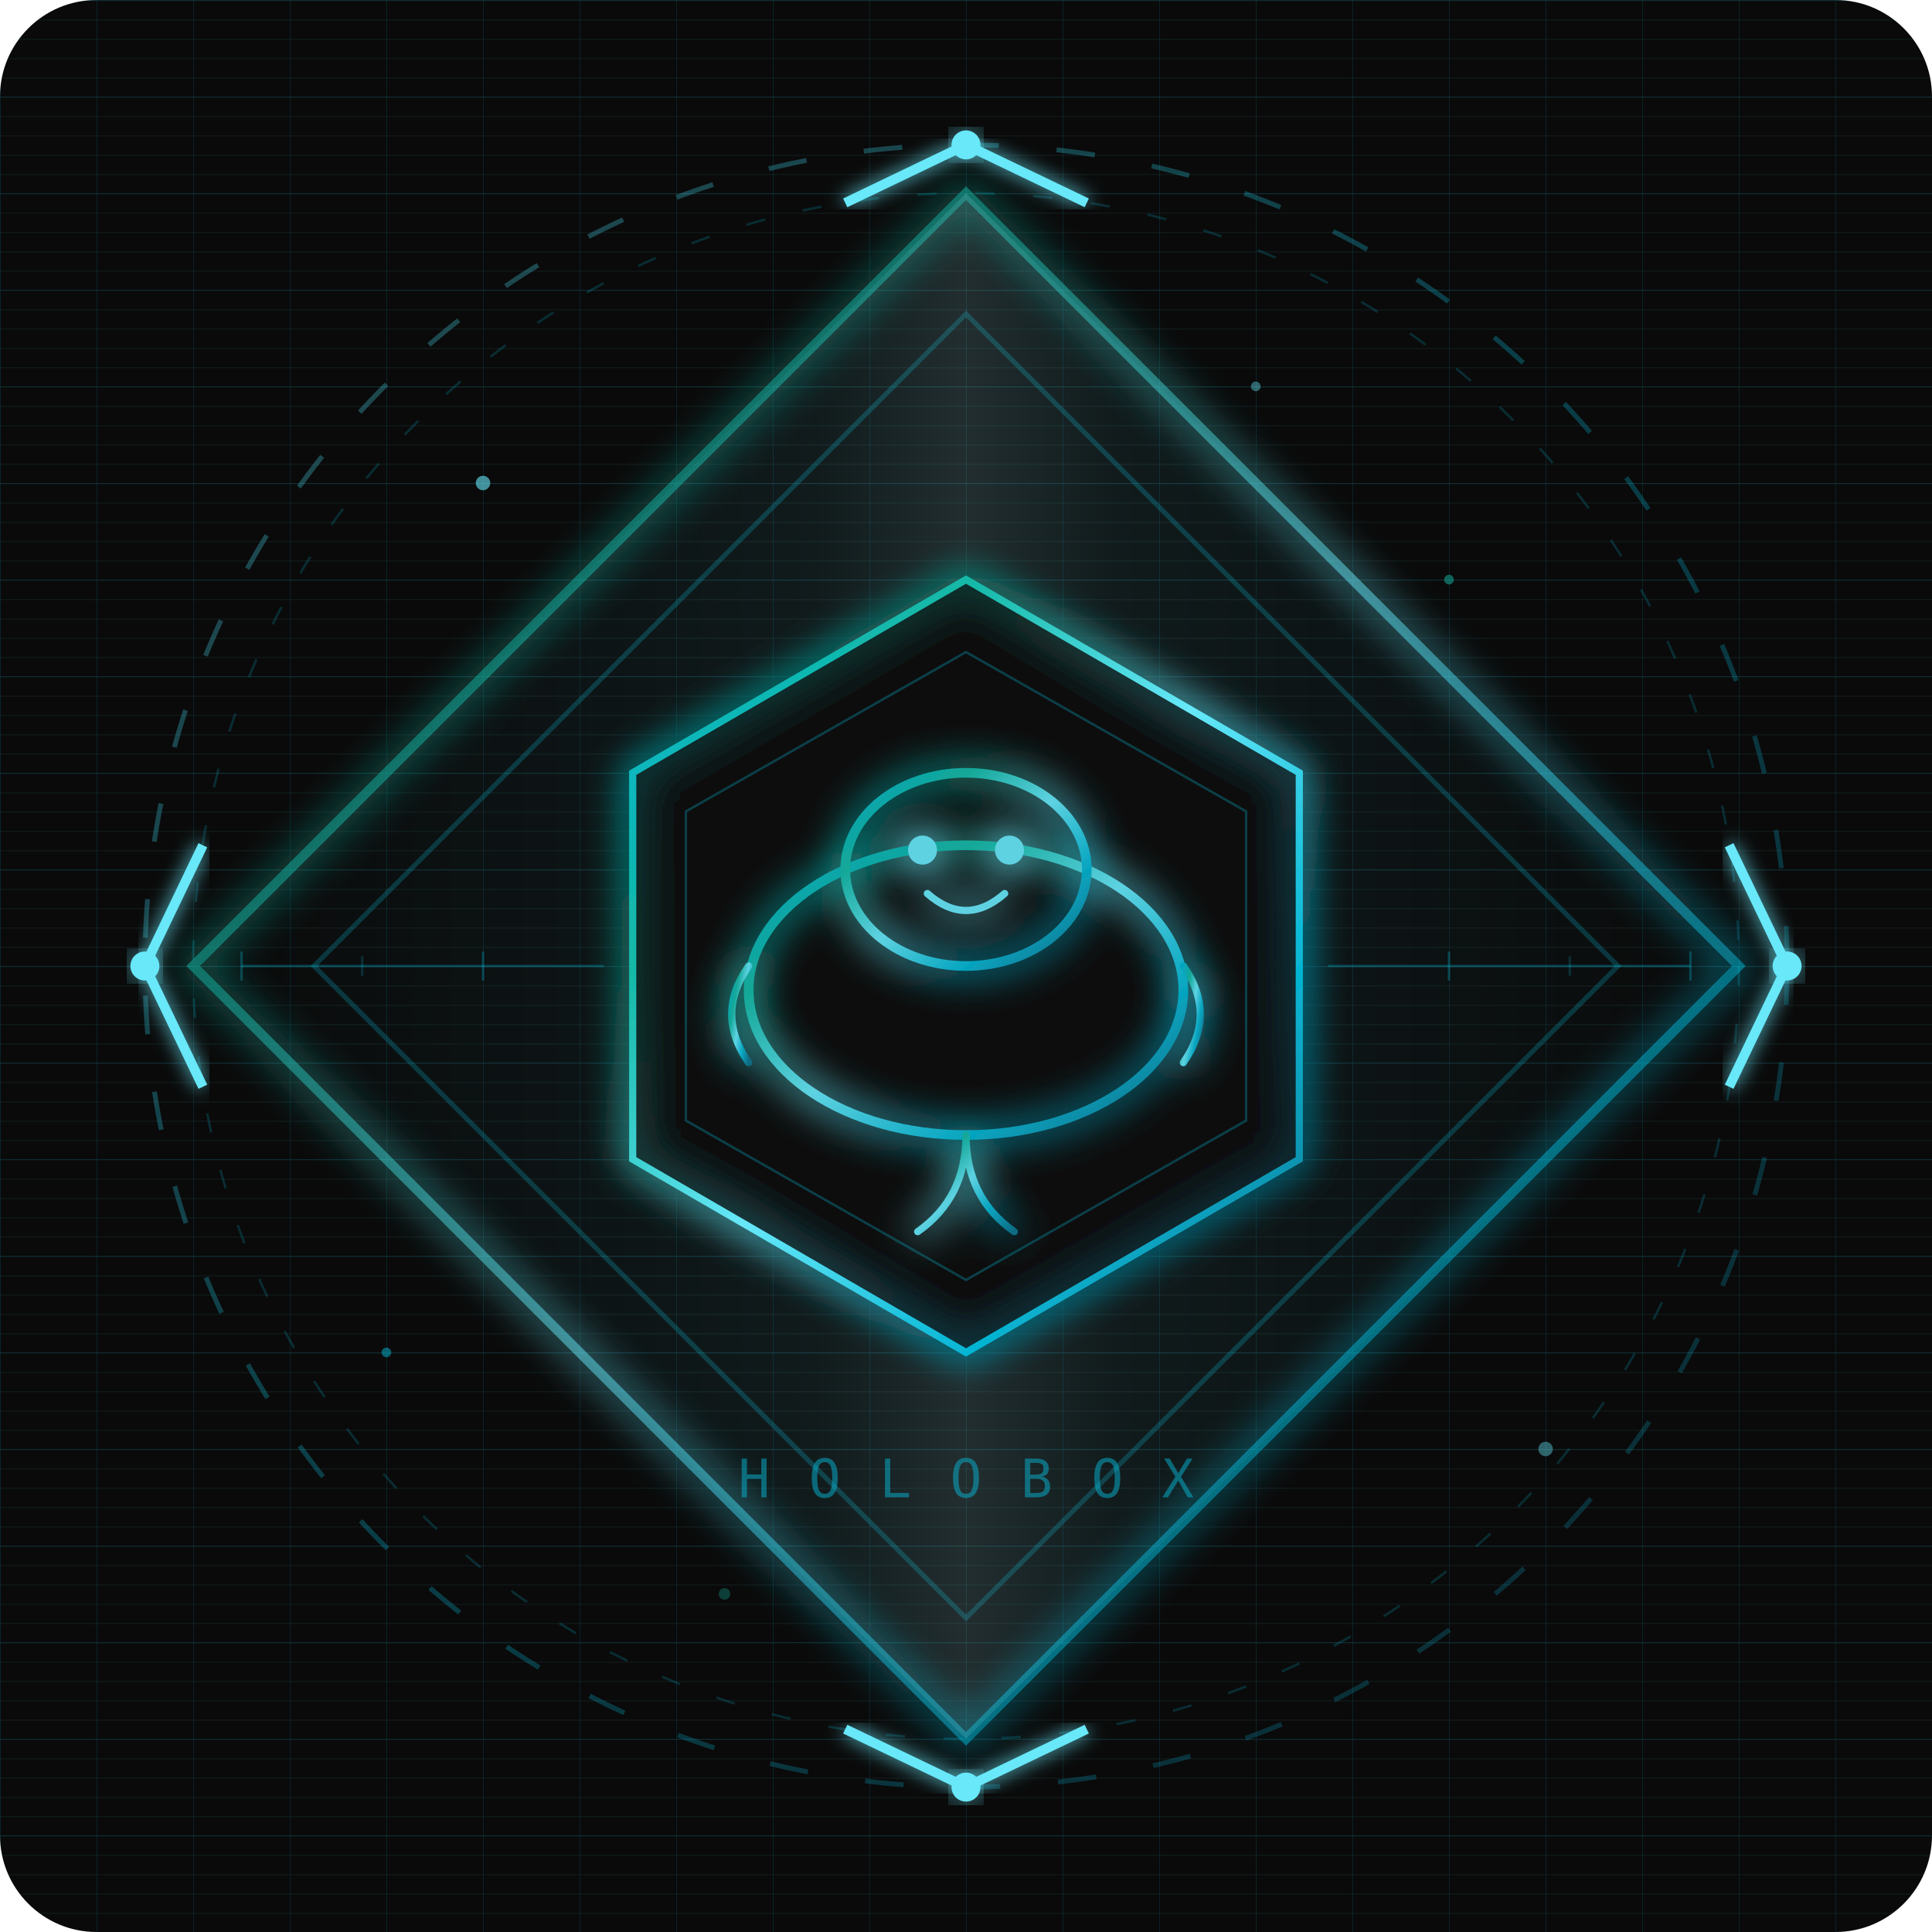
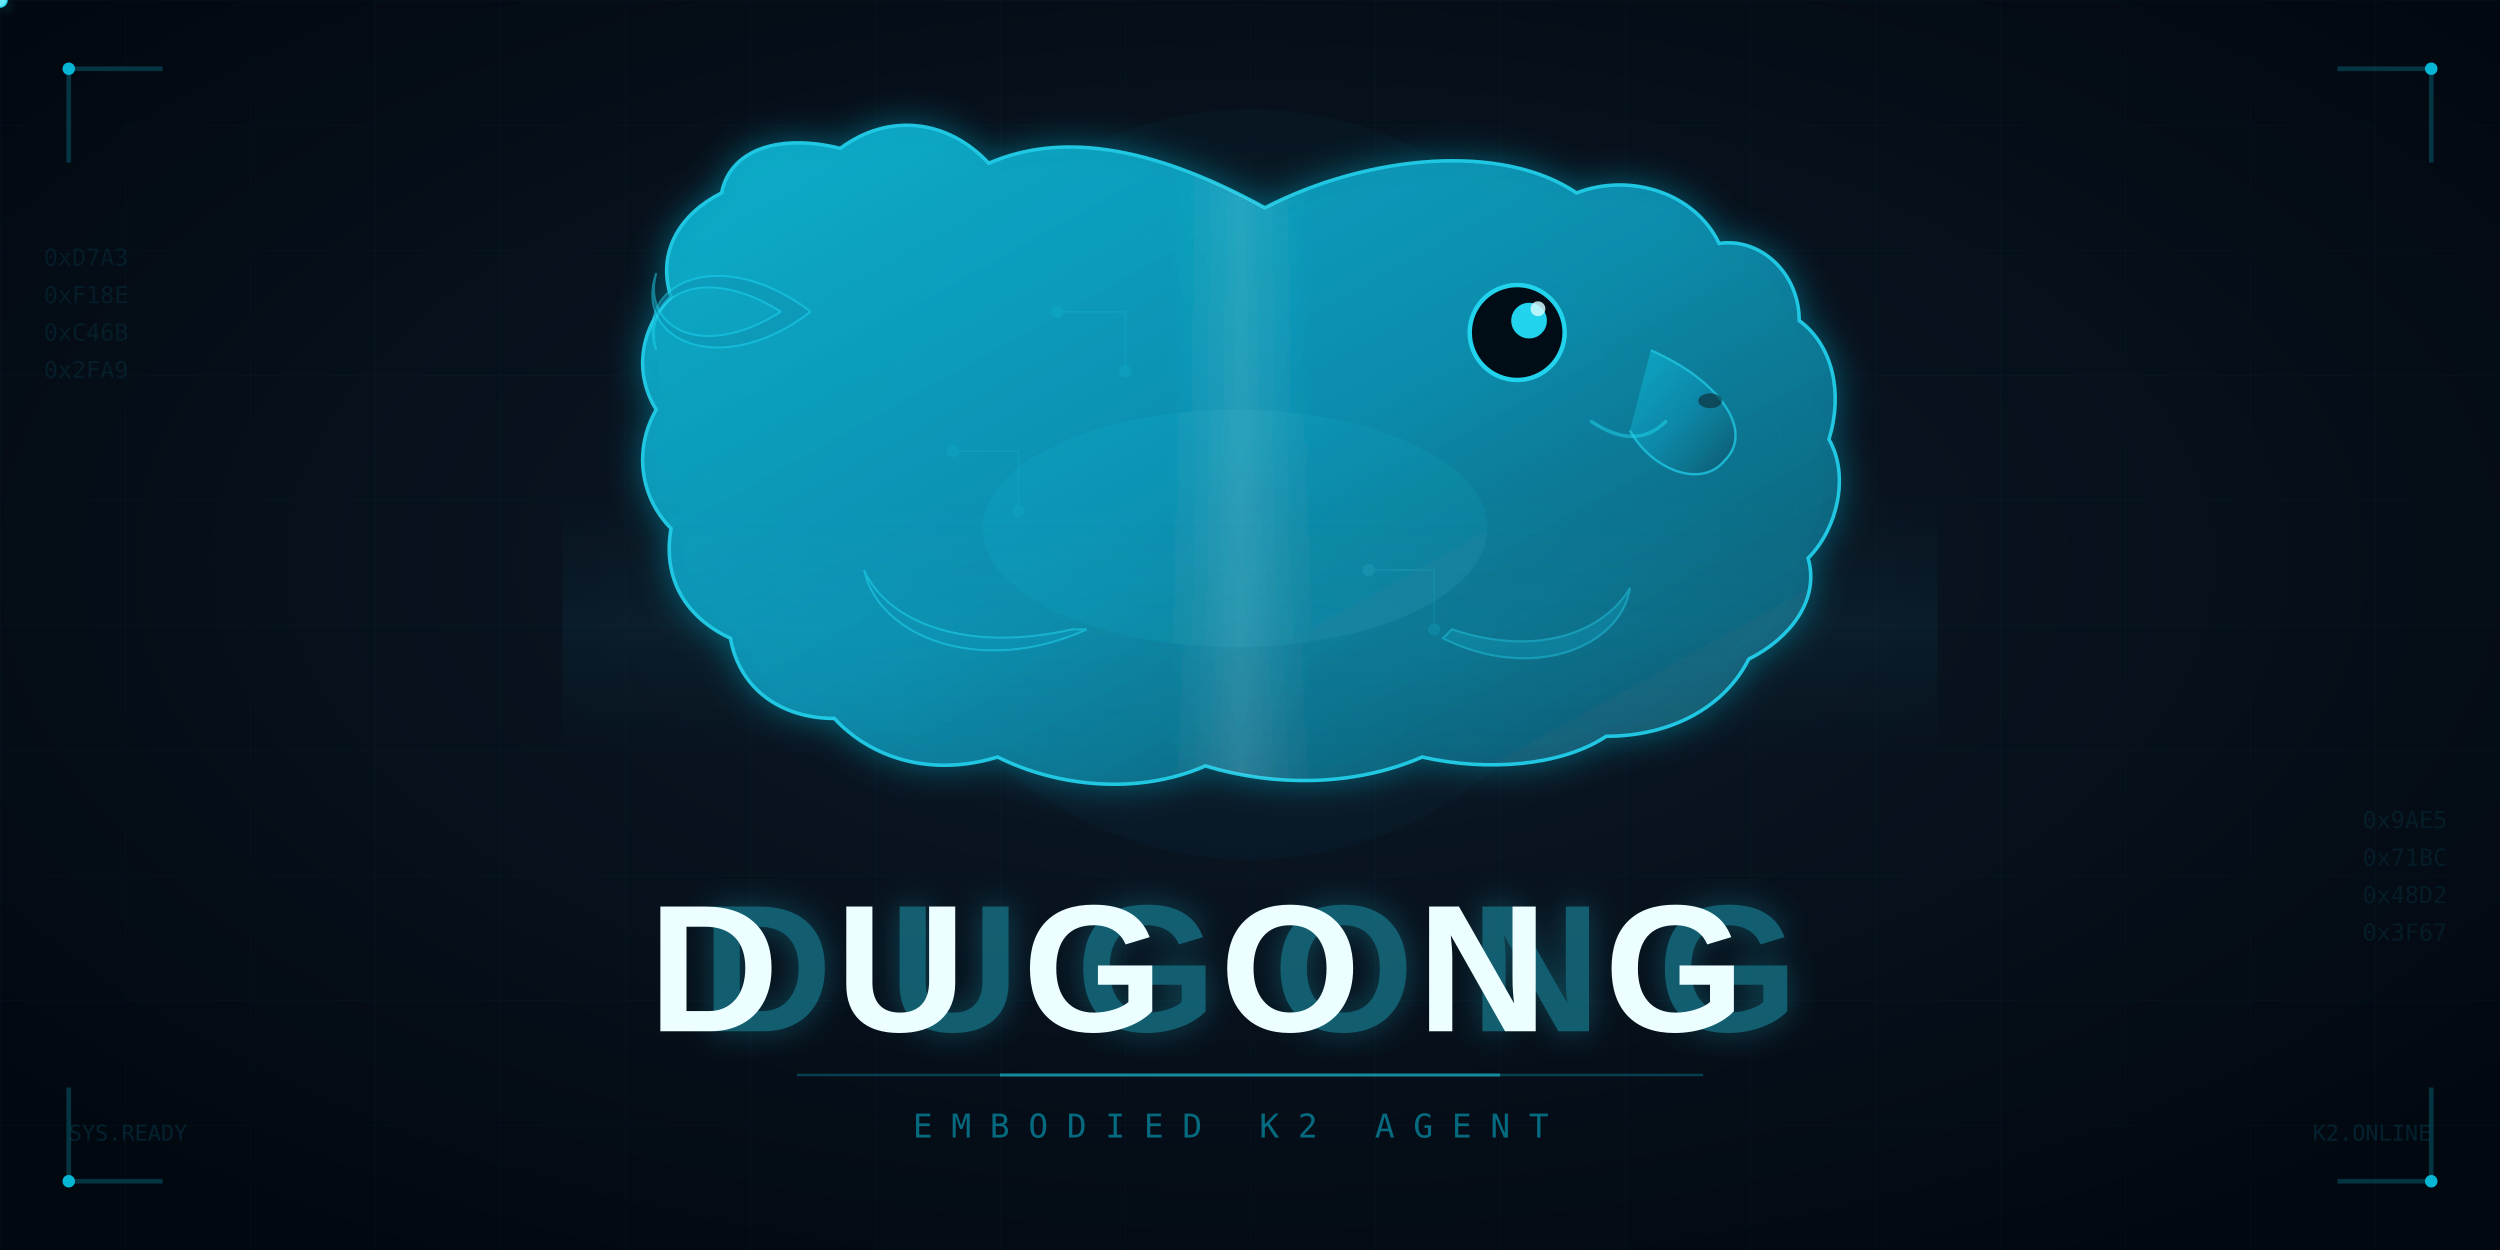
- <svg xmlns="http://www.w3.org/2000/svg" viewBox="0 0 400 400" width="400" height="400">
+ <svg xmlns="http://www.w3.org/2000/svg" viewBox="0 0 800 400" width="800" height="400">
  <defs>
-     <linearGradient id="holoGrad" x1="0%" y1="0%" x2="100%" y2="100%">
-       <stop offset="0%" stop-color="#06B6D4" />
-       <stop offset="25%" stop-color="#14B8A6" />
-       <stop offset="50%" stop-color="#67E8F9" />
-       <stop offset="75%" stop-color="#06B6D4" />
-       <stop offset="100%" stop-color="#0E7490" />
+     <radialGradient id="bgGrad" cx="50%" cy="45%" r="65%">
+       <stop offset="0%" stop-color="#0d1b2a" />
+       <stop offset="100%" stop-color="#020810" />
+     </radialGradient>
+     <linearGradient id="bodyGrad" x1="0%" y1="0%" x2="100%" y2="100%">
+       <stop offset="0%" stop-color="#06b6d4">
+         <animate attributeName="stop-color" values="#06b6d4;#14b8a6;#22d3ee;#06b6d4" dur="5s" repeatCount="indefinite" />
+       </stop>
+       <stop offset="50%" stop-color="#0891b2">
+         <animate attributeName="stop-color" values="#0891b2;#0d9488;#06b6d4;#0891b2" dur="5s" repeatCount="indefinite" />
+       </stop>
+       <stop offset="100%" stop-color="#164e63">
+         <animate attributeName="stop-color" values="#164e63;#115e59;#0e7490;#164e63" dur="5s" repeatCount="indefinite" />
+       </stop>
    </linearGradient>
-     <filter id="glow">
-       <feGaussianBlur stdDeviation="4" result="blur" />
+     <filter id="glow" x="-40%" y="-40%" width="180%" height="180%">
+       <feGaussianBlur stdDeviation="3" result="blur" />
+       <feComposite in="SourceGraphic" in2="blur" operator="over" />
+     </filter>
+     <filter id="outerGlow" x="-30%" y="-30%" width="160%" height="160%">
+       <feGaussianBlur stdDeviation="6" result="blur" />
+       <feFlood flood-color="#06b6d4" flood-opacity="0.5" result="color" />
+       <feComposite in="color" in2="blur" operator="in" result="glowLayer" />
      <feMerge>
-         <feMergeNode in="blur" />
-         <feMergeNode in="blur" />
+         <feMergeNode in="glowLayer" />
        <feMergeNode in="SourceGraphic" />
      </feMerge>
    </filter>
-     <filter id="outerGlow">
-       <feGaussianBlur stdDeviation="8" result="blur" />
+     <filter id="textGlow" x="-20%" y="-20%" width="140%" height="140%">
+       <feGaussianBlur stdDeviation="5" result="blur" />
+       <feFlood flood-color="#22d3ee" flood-opacity="0.7" result="color" />
+       <feComposite in="color" in2="blur" operator="in" result="glowLayer" />
      <feMerge>
-         <feMergeNode in="blur" />
+         <feMergeNode in="glowLayer" />
        <feMergeNode in="SourceGraphic" />
      </feMerge>
    </filter>
-     <filter id="softGlow">
-       <feGaussianBlur stdDeviation="2" result="blur" />
-       <feMerge>
-         <feMergeNode in="blur" />
-         <feMergeNode in="SourceGraphic" />
-       </feMerge>
-     </filter>
-     <pattern id="grid" width="20" height="20" patternUnits="userSpaceOnUse">
-       <path d="M 20 0 L 0 0 0 20" fill="none" stroke="#06B6D4" stroke-width="0.3" opacity="0.15" />
+     <linearGradient id="shimmer" x1="0" y1="0" x2="1" y2="0">
+       <stop offset="0%" stop-color="white" stop-opacity="0" />
+       <stop offset="44%" stop-color="white" stop-opacity="0" />
+       <stop offset="50%" stop-color="white" stop-opacity="0.12" />
+       <stop offset="56%" stop-color="white" stop-opacity="0" />
+       <stop offset="100%" stop-color="white" stop-opacity="0" />
+       <animateTransform attributeName="gradientTransform" type="translate" from="-1.5 0" to="2.5 0" dur="4s" repeatCount="indefinite" />
+     </linearGradient>
+     <linearGradient id="scanGrad" x1="0" y1="0" x2="0" y2="1">
+       <stop offset="0%" stop-color="#22d3ee" stop-opacity="0" />
+       <stop offset="40%" stop-color="#22d3ee" stop-opacity="0" />
+       <stop offset="50%" stop-color="#22d3ee" stop-opacity="0.25" />
+       <stop offset="60%" stop-color="#22d3ee" stop-opacity="0" />
+       <stop offset="100%" stop-color="#22d3ee" stop-opacity="0" />
+     </linearGradient>
+     <path id="orbit" d="M295,160 a105,55 0 1,1 210,0 a105,55 0 1,1 -210,0" fill="none" />
+     <pattern id="grid" width="40" height="40" patternUnits="userSpaceOnUse">
+       <path d="M 40 0 L 0 0 0 40" fill="none" stroke="#06b6d4" stroke-width="0.3" opacity="0.12" />
    </pattern>
-     <pattern id="scanlines" width="4" height="4" patternUnits="userSpaceOnUse">
-       <line x1="0" y1="0" x2="4" y2="0" stroke="#67E8F9" stroke-width="0.5" opacity="0.06" />
-     </pattern>
-     <linearGradient id="shimmer" x1="0%" y1="0%" x2="100%" y2="0%">
-       <stop offset="0%" stop-color="#06B6D4" stop-opacity="0" />
-       <stop offset="40%" stop-color="#67E8F9" stop-opacity="0.15" />
-       <stop offset="50%" stop-color="#A5F3FC" stop-opacity="0.3" />
-       <stop offset="60%" stop-color="#67E8F9" stop-opacity="0.15" />
-       <stop offset="100%" stop-color="#06B6D4" stop-opacity="0" />
-       <animate attributeName="x1" values="-100%;100%" dur="3s" repeatCount="indefinite" />
-       <animate attributeName="x2" values="0%;200%" dur="3s" repeatCount="indefinite" />
-     </linearGradient>
-     <clipPath id="diamondClip">
-       <polygon points="200,30 370,200 200,370 30,200" />
-     </clipPath>
-     <linearGradient id="ringGrad" x1="0%" y1="0%" x2="100%" y2="100%">
-       <stop offset="0%" stop-color="#67E8F9" />
-       <stop offset="50%" stop-color="#06B6D4" />
-       <stop offset="100%" stop-color="#0E7490" />
-     </linearGradient>
  </defs>
-   <rect width="400" height="400" fill="#0A0A0A" rx="20" />
-   <rect width="400" height="400" fill="url(#grid)" rx="20" />
-   <rect width="400" height="400" fill="url(#scanlines)" rx="20" />
-   <circle cx="200" cy="200" r="170" fill="none" stroke="url(#ringGrad)" stroke-width="1" opacity="0.3" stroke-dasharray="8 12">
-     <animateTransform attributeName="transform" type="rotate" values="0 200 200;360 200 200" dur="30s" repeatCount="indefinite" />
-   </circle>
-   <circle cx="200" cy="200" r="160" fill="none" stroke="#06B6D4" stroke-width="0.5" opacity="0.2" stroke-dasharray="4 8">
-     <animateTransform attributeName="transform" type="rotate" values="360 200 200;0 200 200" dur="20s" repeatCount="indefinite" />
-   </circle>
-   <polygon points="200,40 360,200 200,360 40,200" fill="none" stroke="url(#holoGrad)" stroke-width="2" opacity="0.6" filter="url(#glow)" />
-   <polygon points="200,65 335,200 200,335 65,200" fill="none" stroke="#06B6D4" stroke-width="1" opacity="0.25" />
-   <path d="M 175,42 L 200,30 L 225,42" fill="none" stroke="#67E8F9" stroke-width="2" filter="url(#softGlow)" />
-   <path d="M 358,175 L 370,200 L 358,225" fill="none" stroke="#67E8F9" stroke-width="2" filter="url(#softGlow)" />
-   <path d="M 225,358 L 200,370 L 175,358" fill="none" stroke="#67E8F9" stroke-width="2" filter="url(#softGlow)" />
-   <path d="M 42,225 L 30,200 L 42,175" fill="none" stroke="#67E8F9" stroke-width="2" filter="url(#softGlow)" />
-   <circle cx="200" cy="30" r="3" fill="#67E8F9" filter="url(#glow)">
-     <animate attributeName="opacity" values="1;0.3;1" dur="2s" repeatCount="indefinite" />
-   </circle>
-   <circle cx="370" cy="200" r="3" fill="#67E8F9" filter="url(#glow)">
-     <animate attributeName="opacity" values="1;0.3;1" dur="2s" begin="0.5s" repeatCount="indefinite" />
-   </circle>
-   <circle cx="200" cy="370" r="3" fill="#67E8F9" filter="url(#glow)">
-     <animate attributeName="opacity" values="1;0.3;1" dur="2s" begin="1s" repeatCount="indefinite" />
-   </circle>
-   <circle cx="30" cy="200" r="3" fill="#67E8F9" filter="url(#glow)">
-     <animate attributeName="opacity" values="1;0.3;1" dur="2s" begin="1.5s" repeatCount="indefinite" />
-   </circle>
-   <polygon points="200,40 360,200 200,360 40,200" fill="url(#shimmer)" opacity="0.5" />
-   <polygon points="200,120 269,160 269,240 200,280 131,240 131,160" fill="#0A0A0A" fill-opacity="0.8" stroke="url(#holoGrad)" stroke-width="1.5" filter="url(#glow)" />
-   <polygon points="200,135 258,168 258,232 200,265 142,232 142,168" fill="none" stroke="#06B6D4" stroke-width="0.5" opacity="0.3" />
-   <g filter="url(#glow)" opacity="0.9">
-     <ellipse cx="200" cy="205" rx="45" ry="30" fill="none" stroke="url(#holoGrad)" stroke-width="2" />
-     <ellipse cx="200" cy="180" rx="25" ry="20" fill="none" stroke="url(#holoGrad)" stroke-width="2" />
-     <circle cx="191" cy="176" r="3" fill="#67E8F9">
-       <animate attributeName="opacity" values="1;0.6;1" dur="3s" repeatCount="indefinite" />
-     </circle>
-     <circle cx="209" cy="176" r="3" fill="#67E8F9">
-       <animate attributeName="opacity" values="1;0.6;1" dur="3s" repeatCount="indefinite" />
-     </circle>
-     <path d="M 192,185 Q 200,192 208,185" fill="none" stroke="#67E8F9" stroke-width="1.5" stroke-linecap="round" />
-     <path d="M 155,200 Q 148,210 155,220" fill="none" stroke="url(#holoGrad)" stroke-width="1.5" stroke-linecap="round" />
-     <path d="M 245,200 Q 252,210 245,220" fill="none" stroke="url(#holoGrad)" stroke-width="1.5" stroke-linecap="round" />
-     <path d="M 200,235 Q 200,248 190,255 M 200,235 Q 200,248 210,255" fill="none" stroke="url(#holoGrad)" stroke-width="1.5" stroke-linecap="round" />
-   </g>
-   <circle cx="100" cy="100" r="1.5" fill="#67E8F9" opacity="0.6">
-     <animate attributeName="cy" values="100;90;100" dur="4s" repeatCount="indefinite" />
-     <animate attributeName="opacity" values="0.6;0.2;0.6" dur="4s" repeatCount="indefinite" />
-   </circle>
-   <circle cx="300" cy="120" r="1" fill="#14B8A6" opacity="0.5">
-     <animate attributeName="cy" values="120;108;120" dur="3.5s" repeatCount="indefinite" />
-     <animate attributeName="opacity" values="0.5;0.1;0.5" dur="3.5s" repeatCount="indefinite" />
-   </circle>
-   <circle cx="320" cy="300" r="1.5" fill="#67E8F9" opacity="0.4">
-     <animate attributeName="cy" values="300;288;300" dur="5s" repeatCount="indefinite" />
-     <animate attributeName="opacity" values="0.4;0.1;0.4" dur="5s" repeatCount="indefinite" />
-   </circle>
-   <circle cx="80" cy="280" r="1" fill="#06B6D4" opacity="0.5">
-     <animate attributeName="cy" values="280;270;280" dur="3s" repeatCount="indefinite" />
-     <animate attributeName="opacity" values="0.5;0.15;0.5" dur="3s" repeatCount="indefinite" />
-   </circle>
-   <circle cx="150" cy="330" r="1.2" fill="#14B8A6" opacity="0.3">
-     <animate attributeName="cy" values="330;320;330" dur="4.5s" repeatCount="indefinite" />
-     <animate attributeName="opacity" values="0.3;0.08;0.3" dur="4.5s" repeatCount="indefinite" />
-   </circle>
-   <circle cx="260" cy="80" r="1" fill="#67E8F9" opacity="0.4">
-     <animate attributeName="cy" values="80;70;80" dur="3.8s" repeatCount="indefinite" />
-     <animate attributeName="opacity" values="0.4;0.1;0.4" dur="3.8s" repeatCount="indefinite" />
-   </circle>
-   <text x="200" y="310" text-anchor="middle" font-family="monospace" font-size="11" fill="#06B6D4" opacity="0.5" letter-spacing="8">HOLOBOX</text>
-   <line x1="50" y1="200" x2="125" y2="200" stroke="#06B6D4" stroke-width="0.5" opacity="0.3" />
-   <line x1="275" y1="200" x2="350" y2="200" stroke="#06B6D4" stroke-width="0.5" opacity="0.3" />
-   <line x1="50" y1="197" x2="50" y2="203" stroke="#06B6D4" stroke-width="0.5" opacity="0.3" />
-   <line x1="75" y1="198" x2="75" y2="202" stroke="#06B6D4" stroke-width="0.5" opacity="0.2" />
-   <line x1="100" y1="197" x2="100" y2="203" stroke="#06B6D4" stroke-width="0.5" opacity="0.3" />
-   <line x1="300" y1="197" x2="300" y2="203" stroke="#06B6D4" stroke-width="0.5" opacity="0.3" />
-   <line x1="325" y1="198" x2="325" y2="202" stroke="#06B6D4" stroke-width="0.5" opacity="0.2" />
-   <line x1="350" y1="197" x2="350" y2="203" stroke="#06B6D4" stroke-width="0.5" opacity="0.3" />
+   <rect width="800" height="400" fill="url(#bgGrad)" />
+   <rect width="800" height="400" fill="url(#grid)" opacity="0.5" />
+   <circle cx="400" cy="155" r="120" fill="#06b6d4" opacity="0.03">
+     <animate attributeName="r" values="100;130;100" dur="4s" repeatCount="indefinite" />
+     <animate attributeName="opacity" values="0.02;0.05;0.02" dur="4s" repeatCount="indefinite" />
+   </circle>
+   <ellipse cx="400" cy="160" rx="175" ry="85" fill="none" stroke="#22d3ee" stroke-width="0.7" stroke-dasharray="5 12" opacity="0.15">
+     <animateTransform attributeName="transform" type="rotate" from="0 400 160" to="360 400 160" dur="40s" repeatCount="indefinite" />
+   </ellipse>
+   <ellipse cx="400" cy="160" rx="160" ry="78" fill="none" stroke="#06b6d4" stroke-width="0.5" stroke-dasharray="3 9" opacity="0.1">
+     <animateTransform attributeName="transform" type="rotate" from="360 400 160" to="0 400 160" dur="25s" repeatCount="indefinite" />
+   </ellipse>
+   <circle r="2.5" fill="#22d3ee" filter="url(#glow)">
+     <animateMotion dur="10s" repeatCount="indefinite">
+       <mpath href="#orbit" />
+     </animateMotion>
+     <animate attributeName="opacity" values="0.3;1;0.3" dur="2.5s" repeatCount="indefinite" />
+   </circle>
+   <circle r="1.8" fill="#14b8a6" filter="url(#glow)">
+     <animateMotion dur="10s" begin="-5s" repeatCount="indefinite">
+       <mpath href="#orbit" />
+     </animateMotion>
+     <animate attributeName="opacity" values="0.2;0.8;0.2" dur="2s" repeatCount="indefinite" />
+   </circle>
+   <circle r="2" fill="#67e8f9" filter="url(#glow)">
+     <animateMotion dur="14s" begin="-3s" repeatCount="indefinite">
+       <mpath href="#orbit" />
+     </animateMotion>
+     <animate attributeName="opacity" values="0.3;0.9;0.3" dur="3s" repeatCount="indefinite" />
+   </circle>
+   <g transform="translate(400,152) scale(0.95)" filter="url(#outerGlow)">
+     <path d="       M 5,-90       C 40,-108  85,-112  110,-95       C 128,-102  150,-95  158,-78       C 172,-80  185,-68  185,-52       C 196,-44  200,-28  195,-12       C 202, 0   198, 18  188, 28       C 192, 42  182, 55  168, 62       C 160, 78  142, 88  120, 88       C 105, 98   80,100   58, 95       C 35,105    8,105  -15,98       C -38,108  -65,105  -85,95       C -108,102 -128, 95 -140, 82       C -158, 82 -172, 72 -175, 55       C -190, 48 -198, 35 -195, 18       C -205, 8  -208,-8  -200,-22       C -208,-35 -205,-50 -195,-60       C -200,-75 -192,-88 -178,-95       C -175,-110 -158,-115 -138,-110       C -122,-122 -102,-120 -88,-105       C -65,-115  -35,-112   5,-90       Z" fill="url(#bodyGrad)" stroke="#22d3ee" stroke-width="1.2" opacity="0.92" />
+     <ellipse cx="-5" cy="18" rx="85" ry="40" fill="#67e8f9" opacity="0.06">
+       <animate attributeName="opacity" values="0.04;0.09;0.04" dur="3.5s" repeatCount="indefinite" />
+     </ellipse>
+     <g>
+       <circle cx="90" cy="-48" r="16" fill="#061018" stroke="#22d3ee" stroke-width="1.5" />
+       <circle cx="94" cy="-52" r="6" fill="#22d3ee">
+         <animate attributeName="opacity" values="0.8;1;0.8" dur="2.5s" repeatCount="indefinite" />
+         <animate attributeName="r" values="6;6.5;6" dur="2.5s" repeatCount="indefinite" />
+       </circle>
+       <circle cx="97" cy="-56" r="2.5" fill="#cffafe" opacity="0.85" />
+       <ellipse cx="90" cy="-48" rx="16" ry="0" fill="#0d1b2a" opacity="0">
+         <animate attributeName="ry" values="0;0;0;16;0;0;0;0;0;0;0;0;0;0;0;0;0;0;0;0" dur="5s" repeatCount="indefinite" />
+         <animate attributeName="opacity" values="0;0;0;1;0;0;0;0;0;0;0;0;0;0;0;0;0;0;0;0" dur="5s" repeatCount="indefinite" />
+       </ellipse>
+     </g>
+     <path d="M 135,-42 C 158,-32 170,-15 160,-5 C 152,5 135,-2 128,-15" fill="url(#bodyGrad)" stroke="#22d3ee" stroke-width="0.8" opacity="0.7" />
+     <ellipse cx="155" cy="-25" rx="4" ry="2.5" fill="#061018" opacity="0.5" />
+     <path d="M 115,-18 Q 130,-8 140,-18" fill="none" stroke="#22d3ee" stroke-width="1.2" stroke-linecap="round" opacity="0.5" />
+     <path d="M -55,52 C -90,68 -125,55 -130,32 C -122,50 -95,60 -60,52 Z" fill="#0891b2" stroke="#22d3ee" stroke-width="0.7" opacity="0.55" />
+     <path d="M 65,55 C 95,70 125,58 128,38 C 120,52 98,62 68,52 Z" fill="#0891b2" stroke="#22d3ee" stroke-width="0.7" opacity="0.45" />
+     <path d="M -148,-55 C -178,-78 -208,-65 -200,-42 C -205,-60 -185,-72 -158,-55" fill="#0891b2" stroke="#22d3ee" stroke-width="0.7" opacity="0.5" />
+     <path d="M -148,-55 C -178,-32 -208,-45 -200,-68 C -205,-50 -185,-38 -158,-55" fill="#0891b2" stroke="#22d3ee" stroke-width="0.7" opacity="0.5" />
+     <g stroke="#22d3ee" stroke-width="0.5" fill="none" opacity="0.15">
+       <path d="M -65,-55 L -42,-55 L -42,-35" />
+       <path d="M 40,32 L 62,32 L 62,52" />
+       <path d="M -100,-8 L -78,-8 L -78,12" />
+       <circle cx="-65" cy="-55" r="1.8" fill="#22d3ee" />
+       <circle cx="-42" cy="-35" r="1.8" fill="#22d3ee" />
+       <circle cx="40" cy="32" r="1.8" fill="#22d3ee" />
+       <circle cx="62" cy="52" r="1.8" fill="#22d3ee" />
+       <circle cx="-100" cy="-8" r="1.8" fill="#22d3ee" />
+       <circle cx="-78" cy="12" r="1.8" fill="#22d3ee" />
+     </g>
+     <path d="       M 5,-90       C 40,-108  85,-112  110,-95       C 128,-102  150,-95  158,-78       C 172,-80  185,-68  185,-52       C 196,-44  200,-28  195,-12       C 202, 0   198, 18  188, 28       C 192, 42  182, 55  168, 62       C 160, 78  142, 88  120, 88       C 105, 98   80,100   58, 95       C 35,105    8,105  -15,98       C -38,108  -65,105  -85,95       C -108,102 -128, 95 -140, 82       C -158, 82 -172, 72 -175, 55       C -190, 48 -198, 35 -195, 18       C -205, 8  -208,-8  -200,-22       C -208,-35 -205,-50 -195,-60       C -200,-75 -192,-88 -178,-95       C -175,-110 -158,-115 -138,-110       C -122,-122 -102,-120 -88,-105       C -65,-115  -35,-112   5,-90       Z" fill="url(#shimmer)" />
+   </g>
+   <rect x="180" y="0" width="440" height="400" fill="url(#scanGrad)" opacity="0.2">
+     <animateTransform attributeName="transform" type="translate" from="0 -400" to="0 400" dur="5s" repeatCount="indefinite" />
+   </rect>
+   <g fill="#22d3ee">
+     <circle cx="110" cy="75" r="1.3" opacity="0">
+       <animate attributeName="opacity" values="0;0.6;0" dur="4.2s" begin="0s" repeatCount="indefinite" />
+       <animate attributeName="cy" values="75;55" dur="4.2s" begin="0s" repeatCount="indefinite" />
+     </circle>
+     <circle cx="690" cy="110" r="1" opacity="0">
+       <animate attributeName="opacity" values="0;0.5;0" dur="3.3s" begin="1.2s" repeatCount="indefinite" />
+       <animate attributeName="cy" values="110;88" dur="3.3s" begin="1.2s" repeatCount="indefinite" />
+     </circle>
+     <circle cx="140" cy="270" r="1.1" opacity="0">
+       <animate attributeName="opacity" values="0;0.55;0" dur="5s" begin="0.6s" repeatCount="indefinite" />
+       <animate attributeName="cy" values="270;248" dur="5s" begin="0.6s" repeatCount="indefinite" />
+     </circle>
+     <circle cx="660" cy="290" r="0.9" opacity="0">
+       <animate attributeName="opacity" values="0;0.4;0" dur="3.8s" begin="2.2s" repeatCount="indefinite" />
+       <animate attributeName="cy" values="290;272" dur="3.8s" begin="2.2s" repeatCount="indefinite" />
+     </circle>
+     <circle cx="95" cy="185" r="0.8" opacity="0">
+       <animate attributeName="opacity" values="0;0.45;0" dur="4.8s" begin="1.8s" repeatCount="indefinite" />
+       <animate attributeName="cx" values="95;112" dur="4.8s" begin="1.8s" repeatCount="indefinite" />
+     </circle>
+     <circle cx="705" cy="195" r="1.2" opacity="0">
+       <animate attributeName="opacity" values="0;0.5;0" dur="4s" begin="0.9s" repeatCount="indefinite" />
+       <animate attributeName="cx" values="705;688" dur="4s" begin="0.9s" repeatCount="indefinite" />
+     </circle>
+     <circle cx="320" cy="55" r="0.7" opacity="0">
+       <animate attributeName="opacity" values="0;0.35;0" dur="3.5s" begin="2.8s" repeatCount="indefinite" />
+       <animate attributeName="cy" values="55;42" dur="3.5s" begin="2.8s" repeatCount="indefinite" />
+     </circle>
+     <circle cx="480" cy="48" r="0.9" opacity="0">
+       <animate attributeName="opacity" values="0;0.4;0" dur="4.5s" begin="0.3s" repeatCount="indefinite" />
+       <animate attributeName="cy" values="48;32" dur="4.5s" begin="0.3s" repeatCount="indefinite" />
+     </circle>
+   </g>
+   <g transform="translate(400, 330)">
+     <text x="0" y="0" text-anchor="middle" font-family="'SF Pro Display', 'Segoe UI', 'Helvetica Neue', Arial, sans-serif" font-size="58" font-weight="800" letter-spacing="18" fill="#22d3ee" filter="url(#textGlow)" opacity="0.4">
+       DUGONG
+     </text>
+     <text x="0" y="0" text-anchor="middle" font-family="'SF Pro Display', 'Segoe UI', 'Helvetica Neue', Arial, sans-serif" font-size="58" font-weight="800" letter-spacing="18" fill="#ecfeff">
+       DUGONG
+       <animate attributeName="fill" values="#ecfeff;#cffafe;#ecfeff" dur="4s" repeatCount="indefinite" />
+     </text>
+     <line x1="-145" y1="14" x2="145" y2="14" stroke="#06b6d4" stroke-width="0.8" opacity="0.3" />
+     <line x1="-80" y1="14" x2="80" y2="14" stroke="#22d3ee" stroke-width="1" opacity="0.5">
+       <animate attributeName="opacity" values="0.3;0.6;0.3" dur="3s" repeatCount="indefinite" />
+     </line>
+     <text x="0" y="34" text-anchor="middle" font-family="'SF Mono', 'JetBrains Mono', 'Fira Code', monospace" font-size="10.5" font-weight="400" letter-spacing="6" fill="#06b6d4" opacity="0.55">
+       EMBODIED K2 AGENT
+       <animate attributeName="opacity" values="0.4;0.65;0.4" dur="4s" repeatCount="indefinite" />
+     </text>
+   </g>
+   <g stroke="#06b6d4" stroke-width="1.5" fill="none" opacity="0.25">
+     <path d="M22,22 L22,52 M22,22 L52,22" />
+     <path d="M778,22 L778,52 M778,22 L748,22" />
+     <path d="M22,378 L22,348 M22,378 L52,378" />
+     <path d="M778,378 L778,348 M778,378 L748,378" />
+   </g>
+   <g fill="#06b6d4">
+     <circle cx="22" cy="22" r="2">
+       <animate attributeName="opacity" values="0.25;0.8;0.25" dur="2.2s" repeatCount="indefinite" />
+     </circle>
+     <circle cx="778" cy="22" r="2">
+       <animate attributeName="opacity" values="0.25;0.8;0.25" dur="2.2s" begin="0.55s" repeatCount="indefinite" />
+     </circle>
+     <circle cx="22" cy="378" r="2">
+       <animate attributeName="opacity" values="0.25;0.8;0.25" dur="2.2s" begin="1.1s" repeatCount="indefinite" />
+     </circle>
+     <circle cx="778" cy="378" r="2">
+       <animate attributeName="opacity" values="0.25;0.8;0.25" dur="2.2s" begin="1.65s" repeatCount="indefinite" />
+     </circle>
+   </g>
+   <g font-family="'SF Mono', 'JetBrains Mono', monospace" font-size="7.5" fill="#06b6d4" opacity="0.1">
+     <text x="14" y="85">0xD7A3</text>
+     <text x="14" y="97">0xF18E</text>
+     <text x="14" y="109">0xC46B</text>
+     <text x="14" y="121">0x2FA9</text>
+     <text x="756" y="265">0x9AE5</text>
+     <text x="756" y="277">0x71BC</text>
+     <text x="756" y="289">0x48D2</text>
+     <text x="756" y="301">0x3F67</text>
+   </g>
+   <g font-family="'SF Mono', 'JetBrains Mono', monospace" font-size="7" fill="#0891b2" opacity="0.18">
+     <text x="22" y="365">SYS.READY</text>
+   </g>
+   <g font-family="'SF Mono', 'JetBrains Mono', monospace" font-size="7" fill="#0891b2" opacity="0.18" text-anchor="end">
+     <text x="778" y="365">K2.ONLINE</text>
+   </g>
</svg>
